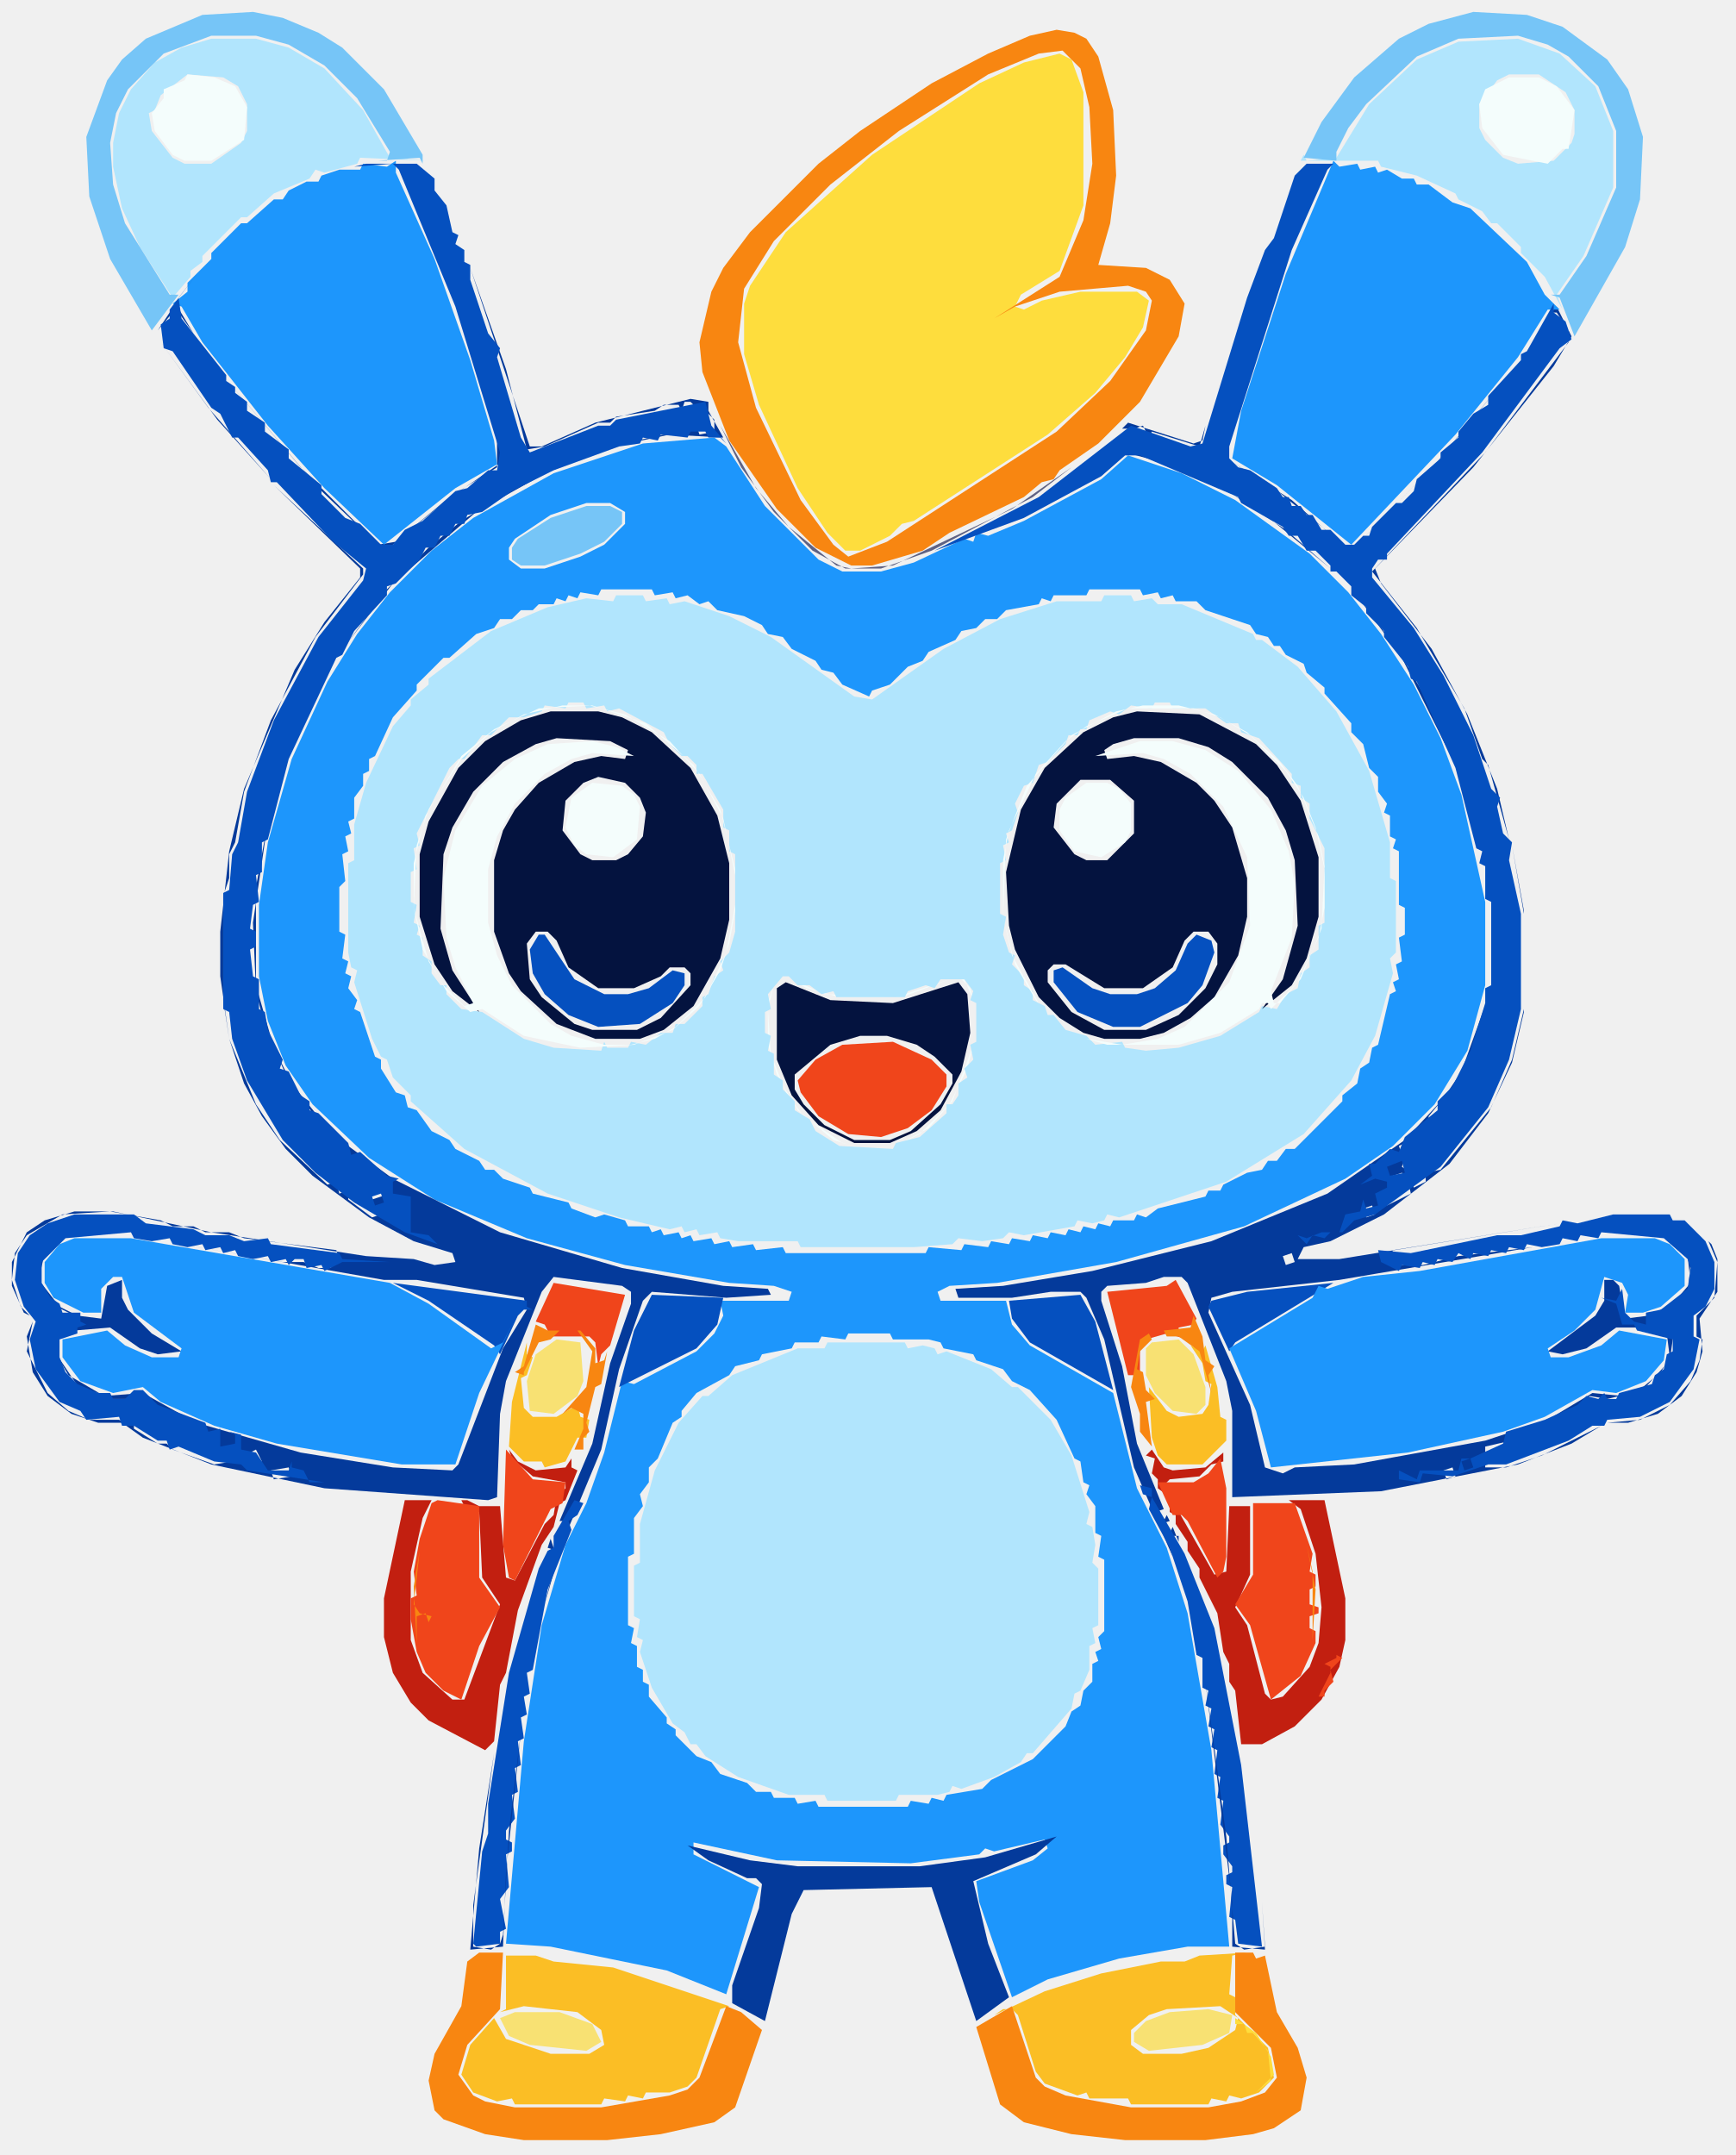
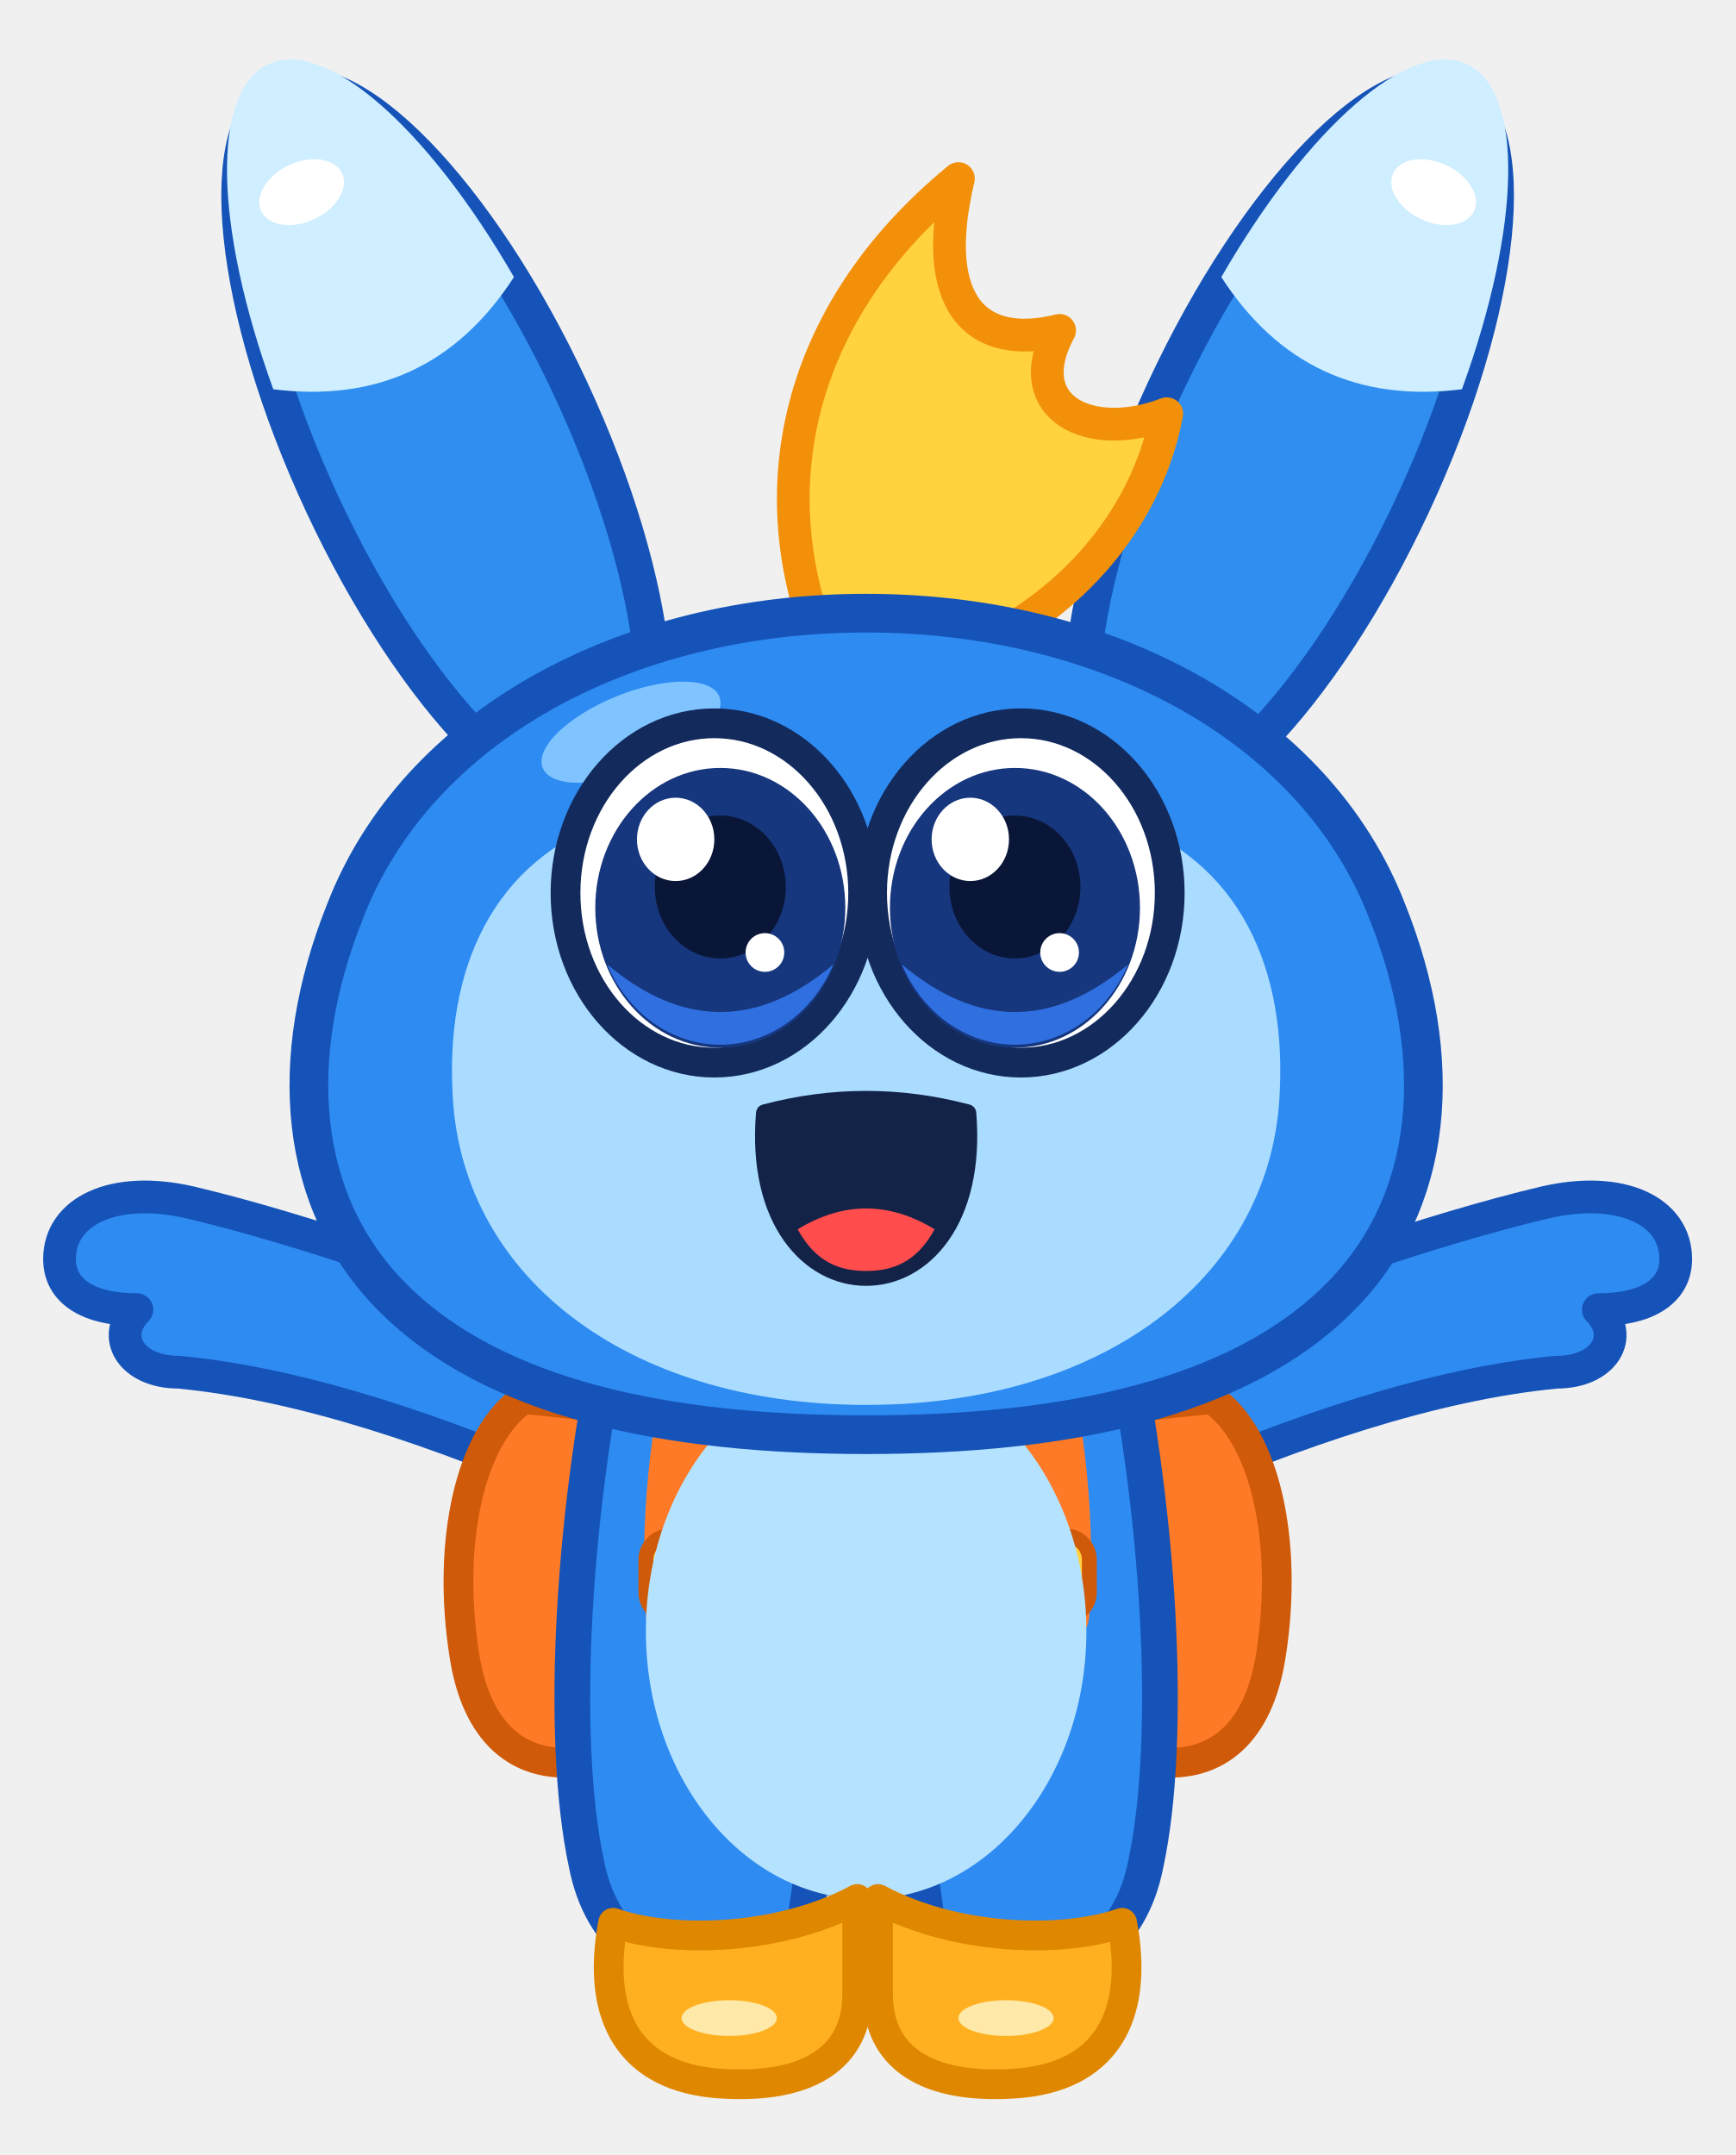
<svg xmlns="http://www.w3.org/2000/svg" viewBox="0 0 583 724" class="char-svg zip">
  <style>.lid,.star-eye,.mouth-smile,.mouth-o{display:none}</style>
-   <g id="body">
-     <path fill="#1d96fc" fill-rule="evenodd" d="M186,159L159,174L145,185L131,199L120,213L110,229L98,255L90,283L87,304L87,328L90,343L96,358L105,371L124,389L146,403L177,416L210,425L245,431L260,432L266,434L265,437L237,437L242,437L243,442L240,448L234,454L213,465L209,464L203,488L197,505L190,519L182,546L176,585L170,653L185,654L224,662L244,670L255,634L233,623L233,619L261,625L306,626L329,623L331,621L334,622L351,618L352,621L347,625L328,632L329,639L340,671L352,665L376,658L399,654L413,654L407,588L399,542L392,520L382,500L374,468L346,452L340,445L338,437L316,437L315,434L319,432L335,431L375,424L418,412L452,396L468,385L482,371L493,353L499,331L499,303L491,267L484,248L475,230L464,213L453,199L440,186L415,168L397,159L379,153L370,161L344,175L332,180L328,179L327,182L324,181L307,189L296,192L283,192L275,188L257,170L244,150L240,147L216,149ZM267,451L275,451L276,449L284,450L285,448L299,448L300,450L312,450L316,451L317,453L327,455L328,457L337,460L340,464L346,467L355,477L361,490L363,491L364,498L366,499L365,502L368,506L368,515L370,516L369,523L371,524L371,548L369,550L370,554L368,555L369,558L367,559L367,565L364,568L363,573L360,575L358,580L347,591L333,598L330,601L318,603L317,605L313,604L312,606L306,605L305,607L275,607L274,605L268,606L267,604L260,604L259,602L254,602L251,599L242,596L239,592L234,590L227,583L227,581L224,579L224,577L218,570L218,566L216,565L216,561L214,560L214,553L212,552L213,547L211,546L211,523L213,522L213,510L216,506L215,502L218,498L218,493L221,490L226,478L229,476L229,474L234,468L245,462L247,459L255,457L256,455L266,453ZM119,268L122,264L122,260L124,259L124,255L126,254L132,241L140,232L140,230L149,221L151,221L160,213L166,211L168,208L172,208L175,205L179,205L181,203L186,203L187,201L190,202L191,200L194,201L195,199L201,200L202,198L219,198L220,200L226,199L227,201L231,200L235,203L238,202L241,205L250,207L256,210L258,213L263,214L266,218L274,222L276,225L280,226L283,230L292,234L293,232L299,230L305,224L310,222L312,219L321,215L323,212L328,211L331,208L335,208L338,205L349,203L350,201L353,202L354,200L365,200L366,198L383,198L384,200L389,199L390,201L394,200L395,202L402,202L405,205L420,210L422,213L426,214L428,217L430,217L432,220L438,223L439,226L445,231L445,233L454,243L454,246L458,250L460,258L463,261L463,266L466,270L465,273L467,274L467,281L469,282L468,285L470,286L470,304L472,305L472,314L470,315L471,323L469,324L470,329L468,330L469,333L467,334L463,351L461,352L460,357L457,359L456,364L451,368L451,370L435,386L432,386L429,390L426,390L424,393L419,394L411,398L410,400L406,400L405,402L389,406L385,409L382,408L381,410L374,410L373,412L369,411L368,413L364,412L363,414L359,413L358,415L353,414L352,416L347,415L346,417L340,416L339,418L333,417L332,419L324,418L323,420L312,419L311,421L264,421L263,419L254,420L253,418L246,419L245,417L240,418L239,416L233,417L232,415L229,416L228,414L223,415L222,413L219,414L218,412L211,412L210,410L203,408L200,409L192,406L191,404L179,401L178,399L169,396L166,393L163,393L161,390L153,386L151,383L145,380L140,373L137,372L136,368L133,367L128,359L128,356L126,355L121,340L119,339L120,336L117,332L118,328L116,327L117,323L115,322L116,314L114,313L114,298L116,296L115,287L117,286L116,281L118,280L117,276L119,275ZM210,172L210,176L203,183L195,187L183,191L175,191L171,188L171,184L173,181L185,173L197,169L205,169Z" />
-     <path fill="#b1e5fd" fill-rule="evenodd" d="M246,462L238,469L236,469L228,478L220,494L215,512L215,525L213,526L213,543L215,544L214,550L216,551L215,555L219,567L226,579L230,582L232,586L234,586L237,590L248,597L265,603L277,603L278,605L301,605L302,603L315,603L319,602L320,600L323,601L334,597L343,592L345,589L347,589L360,574L361,569L363,568L366,561L366,553L368,552L367,547L369,546L369,527L367,525L368,519L367,513L365,512L366,508L360,489L353,477L342,466L340,466L333,460L318,454L315,455L314,453L310,452L305,453L304,451L278,451L277,453L268,453Z" />
-     <path fill="#043a9b" fill-rule="evenodd" d="M92,163L121,191L121,194L109,209L99,225L82,265L77,286L74,313L74,328L77,349L82,364L88,375L96,386L105,395L124,409L139,417L152,421L153,424L146,425L139,423L123,422L71,414L38,407L25,407L15,410L9,414L4,424L4,432L8,441L10,442L7,439L4,430L5,421L9,415L21,408L37,407L54,410L58,412L65,412L69,414L77,414L82,416L113,420L114,423L111,426L107,426L102,424L95,424L55,417L129,430L140,430L176,436L177,440L169,453L154,492L152,494L132,493L101,488L66,478L48,468L35,469L23,462L20,457L19,451L19,455L27,467L33,468L34,470L47,470L44,479L40,477L30,477L23,474L16,468L9,454L11,444L9,449L11,461L16,469L24,475L33,478L41,478L48,483L71,492L109,500L164,504L167,503L168,475L170,464L182,434L186,429L209,432L212,434L212,438L205,458L199,485L188,511L190,511L191,514L188,520L186,520L185,517L184,520L187,521L187,525L183,539L187,523L202,487L208,460L216,437L219,434L244,436L259,435L258,433L243,432L209,426L168,414L132,396L117,385L106,374L98,364L92,352L86,331L86,298L90,276L95,260L90,276L85,310L86,333L89,345L96,361L105,374L109,377L109,382L111,384L115,384L116,388L121,390L123,394L123,398L121,399L129,397L131,401L125,403L125,405L128,406L128,408L125,409L117,403L117,400L114,401L113,397L110,398L94,383L86,371L77,349L75,336L75,301L77,295L77,287L79,283L82,266L91,242L106,214L122,193L122,191ZM91,494L97,493L98,496L92,497ZM82,489L86,487L88,491L83,492ZM45,475L50,474L51,476L59,477L61,479L64,478L67,485L73,483L73,487L77,487L78,491L72,492L58,487L56,485L53,485L45,480Z" />
-     <path fill="#043a9b" fill-rule="evenodd" d="M493,270L500,299L500,335L491,360L485,369L472,383L446,401L407,417L367,427L337,432L321,433L322,436L340,436L353,434L363,434L365,436L371,450L381,493L394,523L392,516L396,516L396,518L394,513L393,515L390,514L390,512L393,511L392,509L391,511L388,510L388,508L391,507L382,485L377,459L370,437L370,434L372,432L385,431L391,429L397,429L399,431L412,464L414,474L414,503L464,501L510,492L528,485L538,479L518,489L506,493L499,493L499,486L512,483L513,485L515,479L520,480L523,477L533,474L532,471L534,469L540,470L552,467L561,457L562,450L560,448L555,447L554,443L564,436L567,436L568,424L563,418L567,422L568,431L562,438L554,442L546,443L544,432L542,430L539,430L539,437L536,442L520,454L525,455L533,453L543,446L552,446L560,448L561,456L558,461L552,466L545,469L535,468L520,477L499,484L455,492L435,493L431,495L425,493L420,472L406,441L407,436L414,434L450,430L515,419L490,422L478,425L470,425L467,423L468,420L524,411L450,423L436,423L438,419L447,417L465,408L487,391L500,374L508,357L512,340L512,306L508,284L512,307L512,339L508,356L501,372L484,393L479,394L479,397L475,399L474,394L471,392L472,389L475,389L479,385L479,383L477,383L476,380L480,378L480,375L490,363L497,347L500,335L500,299ZM485,494L488,493L489,496L486,497ZM431,422L434,421L435,424L432,425ZM458,406L461,405L462,408L459,409ZM471,394L473,396L474,401L466,405L465,400L470,399L468,398L468,395ZM476,382L477,386L471,388L470,385Z" />
-     <path fill="#fbbe25" fill-rule="evenodd" d="M155,697L159,703L167,706L172,705L173,707L202,707L203,705L210,706L211,704L216,705L217,703L225,703L231,701L234,698L242,675L245,674L206,661L186,659L180,657L170,657L170,675L168,676L176,674L194,676L202,682L203,687L198,690L185,690L170,685L166,678L158,687Z" />
-     <path fill="#fbbe25" fill-rule="evenodd" d="M428,698L426,688L415,677L415,671L413,670L414,657L419,656L403,657L398,659L390,659L370,663L351,669L334,677L337,675L340,675L342,677L348,696L351,700L362,704L365,703L366,705L379,705L380,707L406,707L407,705L412,706L413,704L417,705L423,703ZM416,678L415,682L406,688L397,690L384,690L380,687L380,682L386,677L392,675L410,674Z" />
-     <path fill="#f88611" fill-rule="evenodd" d="M144,699L146,709L149,712L163,717L176,719L204,719L222,717L240,713L247,708L256,682L249,676L244,674L235,698L231,702L225,704L202,708L173,708L163,706L159,704L154,697L157,687L168,675L169,656L161,656L157,659L155,674L146,690Z" />
-     <path fill="#f88611" fill-rule="evenodd" d="M439,698L436,688L429,676L425,657L422,658L421,656L415,656L415,676L427,688L429,698L425,703L417,706L406,708L380,708L358,704L351,701L348,698L340,674L328,681L336,707L344,713L360,717L378,719L405,719L421,717L428,715L437,709Z" />
-     <path fill="#043a9b" fill-rule="evenodd" d="M355,617L331,624L309,627L268,627L252,625L231,620L238,625L251,631L254,631L256,633L255,641L246,667L246,673L257,679L266,643L270,635L313,634L328,679L339,671L332,653L327,632L348,623Z" />
-     <path fill="#c21f10" fill-rule="evenodd" d="M387,487L385,489L388,490L387,495L389,497L389,500L393,503L393,508L395,509L395,512L399,518L399,521L403,527L403,530L409,542L411,555L413,559L413,565L415,568L417,586L424,586L435,580L444,571L450,560L452,551L452,537L445,504L424,504L433,504L437,507L442,522L444,540L443,552L440,560L431,570L427,571L425,569L419,546L415,540L420,529L420,506L413,506L412,528L408,529L391,499L393,497L403,496L407,492L411,491L411,488L405,493L394,494L391,493Z" />
-     <path fill="#c21f10" fill-rule="evenodd" d="M192,490L190,493L180,494L174,491L171,487L172,490L179,496L190,498L190,500L187,503L186,509L183,512L173,531L170,530L168,506L161,506L157,504L136,504L129,537L129,550L132,562L138,572L144,578L163,588L166,585L168,566L170,562L174,541L182,519L186,513L188,505L190,504L194,494L192,493ZM145,504L155,504L156,506L161,508L162,530L168,539L156,571L152,571L142,562L138,551L138,528L142,510Z" />
-     <path fill="#f0451b" fill-rule="evenodd" d="M147,504L145,505L141,517L139,528L140,536L138,537L138,544L140,555L143,562L149,568L155,571L161,553L168,540L161,530L161,506Z" />
-     <path fill="#f0451b" fill-rule="evenodd" d="M435,505L421,505L421,529L415,539L420,546L427,571L437,563L442,552L442,548L440,547L440,543L443,542L443,540L440,539L440,534L442,533L442,529L440,528L441,522Z" />
-     <path fill="#0550bf" fill-rule="evenodd" d="M383,499L384,502L387,503L386,507L393,520L399,538L402,556L404,557L404,567L406,568L405,573L407,574L406,580L408,581L407,587L409,588L408,596L410,597L409,604L411,605L410,613L413,617L413,619L411,620L411,623L414,627L414,629L412,630L412,633L414,634L413,644L415,645L416,653L424,654L417,593L408,547L398,522L387,503L387,500Z" />
-     <path fill="#0550bf" fill-rule="evenodd" d="M193,504L186,516L186,520L184,521L181,527L171,562L164,606L164,616L162,622L159,653L160,654L168,653L168,649L170,648L168,638L171,634L170,623L172,622L172,619L170,618L170,615L173,611L172,603L174,602L173,594L175,593L174,585L176,584L175,577L177,576L176,570L178,569L177,562L179,561L184,534L192,514L191,511L194,509L196,505Z" />
-     <path fill="#0550bf" fill-rule="evenodd" d="M408,320L407,316L402,314L399,317L395,326L388,332L382,334L373,334L367,332L357,325L354,326L354,330L362,340L374,345L383,345L399,337L404,331Z" />
-     <path fill="#0550bf" fill-rule="evenodd" d="M178,319L179,327L183,334L191,341L201,345L215,344L226,337L230,331L230,327L226,326L218,332L211,334L203,334L193,329L183,314L181,314Z" />
-     <path fill="#0550bf" fill-rule="evenodd" d="M243,436L219,435L213,447L208,466L234,453L241,445Z" />
-     <path fill="#0550bf" fill-rule="evenodd" d="M339,437L340,443L346,451L374,467L368,444L363,435Z" />
-     <path fill="#f0451b" fill-rule="evenodd" d="M395,430L392,432L372,434L379,462L383,462L383,453L385,450L392,448L399,450L396,448L396,446L401,445L402,443Z" />
-     <path fill="#fbbe25" fill-rule="evenodd" d="M405,452L404,454L400,452L404,458L405,464L407,465L406,472L404,475L396,476L392,474L386,466L387,483L389,489L392,492L404,492L412,484L412,477L410,476L409,466Z" />
-     <path fill="#f0451b" fill-rule="evenodd" d="M186,431L180,444L183,445L185,449L180,453L185,449L198,449L200,451L201,459L202,455L205,452L210,435Z" />
-     <path fill="#f0451b" fill-rule="evenodd" d="M170,487L169,519L171,530L173,531L185,507L189,505L190,498L179,497Z" />
-     <path fill="#76c5f7" fill-rule="evenodd" d="M209,172L205,170L197,170L185,174L174,181L172,184L172,188L175,190L183,190L195,186L203,182L209,176Z" />
-     <path fill="#f0451b" fill-rule="evenodd" d="M410,490L406,495L401,498L389,498L394,509L397,509L399,511L409,530L411,528L412,523L412,500Z" />
-     <path fill="#fbbe25" fill-rule="evenodd" d="M177,451L172,471L171,486L176,491L182,491L183,493L190,491L194,483L197,483L198,477L195,476L194,472L187,476L179,476L176,473L175,463L177,462L179,456L177,455Z" />
-     <path fill="#0550bf" fill-rule="evenodd" d="M132,431L144,437L166,452L168,455L174,442L176,440L179,440L177,439L177,437Z" />
-     <path fill="#f8e173" fill-rule="evenodd" d="M195,451L187,450L180,455L177,464L178,474L186,475L194,469L196,464Z" />
-     <path fill="#f8e173" fill-rule="evenodd" d="M387,451L385,453L385,462L388,468L394,474L402,475L405,472L405,466L401,455L396,450Z" />
-     <path fill="#0550bf" fill-rule="evenodd" d="M448,431L419,434L407,437L406,439L413,454L415,451Z" />
-     <path fill="#f8e173" fill-rule="evenodd" d="M414,677L406,675L393,676L385,679L381,683L381,686L386,689L404,687L413,683Z" />
-     <path fill="#043a9b" fill-rule="evenodd" d="M15,421L19,417L13,425L14,433L19,439L25,442L25,445L22,446L20,449L25,447L37,446L47,453L53,455L61,454L51,448L43,440L41,436L41,430L36,432L34,443L26,442L20,439L13,430Z" />
-     <path fill="#f8e173" fill-rule="evenodd" d="M168,678L171,684L178,687L197,689L202,686L199,680L188,676L173,676Z" />
-     <path fill="#043a9b" fill-rule="evenodd" d="M238,135L232,134L200,142L182,150L178,150L158,90L170,124L177,151L183,150L201,142L205,142L207,140L220,138L223,136L228,136L229,138L230,135L232,135L235,138L235,140L238,139L240,141L240,145L235,146L234,143L232,143L231,146L223,146L205,150L176,162L155,175L144,184L130,198L116,217L132,196L160,172L185,158L206,150L225,146L243,147L238,138Z" />
-     <path fill="#f88611" fill-rule="evenodd" d="M180,445L176,459L173,461L176,462L176,473L176,461L181,451L185,450L188,447L194,447L199,454L197,466L189,475L192,473L196,475L196,480L193,487L196,487L196,483L198,481L197,478L200,466L202,465L204,454L203,457L200,458L200,453L195,447L184,447Z" />
-     <path fill="#043a9b" fill-rule="evenodd" d="M523,103L521,105L523,105L527,111L527,115L499,152L461,192L476,211L492,238L498,255L500,257L507,282L503,265L493,240L481,218L464,196L462,191L495,157L522,123L528,113Z" />
-     <path fill="#f4fdfc" fill-rule="evenodd" d="M260,331L258,337L258,351L261,361L268,373L280,383L290,386L301,385L312,379L320,370L327,351L327,336L324,329L319,329L301,335L277,334L266,329L262,329ZM260,331L262,329L266,329L271,332L282,335L303,335L319,329L323,329L326,332L327,336L327,351L325,359L319,371L309,381L301,385L291,386L283,384L270,375L264,367L259,354L258,339Z" />
-     <path fill="#043a9b" fill-rule="evenodd" d="M175,582L171,615L169,650L168,653L165,655L159,654L159,640L166,589L161,621L158,655L169,654L170,629Z" />
-     <path fill="#f88611" fill-rule="evenodd" d="M386,448L383,450L380,466L383,475L383,481L387,486L385,471L388,470L385,467L384,461L382,460L383,454L387,450Z" />
-     <path fill="#043a9b" fill-rule="evenodd" d="M74,125L107,164L128,184L132,183L150,168L169,155L167,147L167,157L151,167L133,182L127,183L101,157Z" />
-     <path fill="#043a9b" fill-rule="evenodd" d="M405,565L414,639L414,654L425,655L424,639L425,654L418,655L415,653L412,617Z" />
-     <path fill="#043a9b" fill-rule="evenodd" d="M506,127L483,155L455,184L452,184L434,168L412,154L428,164L454,185L484,154Z" />
-     <path fill="#043a9b" fill-rule="evenodd" d="M563,409L569,412L574,417L577,424L576,436L570,442L570,449L572,450L571,457L568,464L561,472L551,477L540,478L547,478L557,475L565,469L570,461L572,454L571,443L577,434L577,423L575,418L569,412Z" />
-     <path fill="#f88611" fill-rule="evenodd" d="M401,442L400,446L391,447L392,449L396,449L403,454L407,468L406,462L408,459L405,457L404,449Z" />
-     <path fill="#043a9b" fill-rule="evenodd" d="M59,102L53,111L54,115L73,141L91,161L70,137L54,115L53,111L58,105L60,105L65,112Z" />
-     <path fill="#043a9b" fill-rule="evenodd" d="M378,152L393,156L414,166L432,178L447,191L424,172L409,163L394,156L379,151Z" />
-     <path fill="#043a9b" fill-rule="evenodd" d="M448,193L458,203L471,221L487,253L480,236L470,219L459,204Z" />
-     <path fill="#043a9b" fill-rule="evenodd" d="M372,149L377,144L380,144L381,146L381,144L384,143L386,147L387,145L403,150L405,143L404,148L401,149L379,142Z" />
-     <path fill="#f88611" fill-rule="evenodd" d="M439,519L441,528L441,551L442,534Z" />
-     <path fill="#f88611" fill-rule="evenodd" d="M141,521L139,533L140,552L140,543L143,542L144,545L145,543L141,542L139,539Z" />
-     <path fill="#f0451b" fill-rule="evenodd" d="M449,554L449,557L445,559L447,560L447,562L443,570L445,570L445,568L448,565L447,561L451,557L449,556Z" />
-   </g>
-   <g id="arm-left">
-     <path fill="#1d96fc" fill-rule="evenodd" d="M15,424L15,431L18,436L28,441L34,441L34,433L38,429L41,429L45,441L61,453L60,456L51,456L42,452L36,447L21,450L21,456L27,464L38,468L48,466L54,471L72,479L93,485L135,492L153,492L161,468L172,445L169,451L165,453L144,438L131,431L44,416L25,416L20,418Z" />
-     <path fill="#0550bf" fill-rule="evenodd" d="M10,415L6,421L5,430L8,439L12,444L10,450L12,460L20,471L27,474L29,477L40,476L41,479L45,479L53,484L56,484L57,487L60,486L72,491L81,492L83,494L109,498L104,498L102,494L98,493L98,491L97,494L90,494L86,488L81,487L81,482L77,481L79,482L79,485L74,486L74,480L70,481L69,478L53,472L48,467L45,467L42,470L38,470L37,468L33,468L26,465L22,461L20,456L20,450L26,448L26,446L29,445L27,444L27,441L21,441L20,438L17,436L14,431L14,424L22,416L44,414L45,416L51,417L57,416L58,418L63,419L68,418L69,420L74,419L75,421L79,420L80,422L85,423L90,422L91,424L96,423L97,425L99,423L102,423L103,426L108,425L109,427L115,424L131,424L115,423L114,421L91,418L90,416L82,417L77,415L69,415L65,413L49,411L45,408L25,408L16,411Z" />
-   </g>
-   <g id="arm-right">
-     <path fill="#1d96fc" fill-rule="evenodd" d="M566,423L561,418L556,416L538,416L477,427L458,429L446,433L443,432L441,436L413,453L422,474L427,493L473,488L505,481L519,476L535,467L543,468L553,464L559,457L560,450L544,447L538,452L527,456L521,456L520,453L529,447L536,440L539,429L545,431L547,435L546,441L552,441L558,439L566,432Z" />
-     <path fill="#0550bf" fill-rule="evenodd" d="M573,417L566,410L562,410L561,408L542,408L530,411L525,410L524,412L511,415L503,415L474,421L463,420L464,424L470,427L471,425L477,426L478,424L482,425L483,423L488,424L490,421L494,423L495,421L500,422L501,420L506,421L507,419L512,420L513,418L518,419L524,418L525,416L530,417L531,415L537,416L538,414L559,416L567,423L568,426L567,433L558,440L553,441L553,445L549,444L546,441L545,433L543,437L538,436L543,438L545,445L549,445L550,447L562,450L562,454L560,455L559,460L556,462L555,465L544,468L543,470L540,470L539,468L537,470L533,469L530,472L519,477L506,481L505,485L494,490L491,490L490,494L477,494L476,497L470,494L470,497L477,498L478,495L488,496L500,492L506,492L527,484L535,479L539,479L540,477L551,476L561,471L569,460L571,450L569,449L569,442L573,439L576,433L576,424ZM491,491L494,490L495,493L492,494Z" />
-   </g>
-   <g id="ear-left">
-     <path fill="#1d96fc" fill-rule="evenodd" d="M133,54L130,56L122,55L121,57L114,57L108,59L107,61L103,61L97,64L95,67L92,67L83,75L81,75L71,85L71,87L63,95L63,98L58,102L61,103L68,115L90,143L109,164L129,183L153,164L167,156L166,148L158,121L146,87L133,58Z" />
-     <path fill="#0550bf" fill-rule="evenodd" d="M123,55L119,56L132,55L134,57L153,103L168,152L167,158L164,158L157,164L153,165L142,175L136,178L132,183L128,183L121,176L116,174L108,166L108,163L97,154L97,151L89,145L89,142L83,138L83,135L79,132L79,130L76,128L76,126L61,107L60,100L67,91L57,104L57,107L54,109L55,117L58,118L71,137L74,139L78,147L80,147L90,158L91,162L93,162L112,182L123,191L122,195L107,214L92,242L83,266L80,283L78,287L77,299L75,300L75,339L77,340L78,349L83,363L95,383L106,394L119,404L136,414L147,418L144,415L138,414L138,402L132,401L132,397L134,396L130,395L121,387L118,388L117,384L107,374L104,373L104,370L101,368L97,360L94,359L95,356L90,346L89,340L87,339L87,329L85,328L84,319L86,318L86,313L84,312L85,304L87,303L86,294L88,293L88,283L90,282L97,255L113,221L115,220L119,212L130,200L130,197L133,196L141,188L143,184L146,184L148,180L151,180L153,176L156,176L157,173L162,172L172,165L186,158L208,150L215,149L216,147L221,148L222,146L231,147L232,145L237,145L238,147L242,147L244,149L239,143L237,135L207,141L205,143L201,143L178,152L175,147L167,120L168,117L164,112L158,94L158,89L156,88L156,84L153,82L154,79L152,78L150,69L146,64L146,60L140,55ZM125,402L128,401L129,404L126,405Z" />
-     <path fill="#b1e5fd" fill-rule="evenodd" d="M143,54L131,53L122,37L109,23L97,16L86,13L71,13L61,16L52,21L44,30L40,38L38,48L38,56L41,70L47,83L58,100L64,93L64,91L68,88L68,86L81,73L83,73L92,65L104,60L106,57L109,58L120,55L121,53ZM63,25L75,26L80,29L83,35L83,44L81,48L71,55L62,55L58,53L51,44L50,38L52,37L54,32Z" />
-     <path fill="#76c5f7" fill-rule="evenodd" d="M107,11L95,6L85,4L68,5L49,13L41,20L36,27L29,46L30,66L37,87L51,111L60,99L57,99L42,75L38,62L37,48L39,38L43,30L55,18L71,12L86,12L97,15L109,22L120,33L131,51L130,54L127,54L141,53L142,55L142,52L129,30L115,16Z" />
-     <path fill="#f4fdfc" fill-rule="evenodd" d="M63,25L62,27L55,30L55,33L51,38L52,44L58,52L62,54L71,54L82,47L83,36L79,29L72,26Z" />
-   </g>
-   <g id="ear-right">
-     <path fill="#1d96fc" fill-rule="evenodd" d="M448,54L432,92L417,138L414,154L429,163L454,183L489,146L510,120L520,104L524,104L519,99L513,88L494,70L488,68L480,62L476,62L475,60L471,60L466,57L463,58L462,56L457,57L456,55L450,56Z" />
-     <path fill="#0550bf" fill-rule="evenodd" d="M455,55L439,55L435,59L428,80L425,84L419,100L404,149L400,150L380,143L349,167L314,185L344,174L370,160L378,153L383,153L416,167L417,169L431,177L433,180L436,180L439,185L442,185L447,190L447,192L449,192L454,197L454,200L459,204L459,206L465,212L465,214L473,224L474,228L476,229L489,258L496,285L498,286L497,290L499,291L499,302L501,303L501,331L499,332L499,337L494,353L488,365L483,370L483,373L472,382L470,387L467,386L462,391L460,391L461,395L457,398L462,396L466,397L466,399L462,401L463,405L459,406L458,403L457,407L452,408L450,414L444,414L439,416L436,415L439,418L441,415L445,416L447,414L451,414L455,410L462,408L484,392L500,372L507,356L511,339L511,307L507,289L508,283L505,280L503,271L504,268L501,265L495,247L485,227L475,211L461,194L461,191L463,188L466,188L466,186L498,152L524,117L528,114L526,108L522,105L522,102L513,118L511,119L511,121L500,133L500,136L495,139L490,145L490,147L484,152L484,154L476,161L475,165L471,169L469,169L461,177L460,180L458,180L455,183L452,183L447,178L444,178L441,173L439,173L437,170L434,170L433,167L431,167L429,164L420,158L416,157L413,154L413,150L434,84L446,57L448,55ZM466,392L471,390L472,394L467,395Z" />
-     <path fill="#b1e5fd" fill-rule="evenodd" d="M438,52L437,54L463,54L464,56L476,59L489,65L490,67L498,71L501,75L503,75L511,83L511,85L519,93L525,104L523,99L532,86L542,63L542,44L536,29L524,18L510,13L490,14L476,20L460,35L449,53L439,54ZM503,27L507,25L517,25L526,31L529,37L529,45L528,48L522,54L510,55L505,53L499,47L497,43L497,35Z" />
-     <path fill="#76c5f7" fill-rule="evenodd" d="M470,13L455,26L444,41L438,53L449,54L449,51L453,43L459,35L476,19L490,13L510,12L520,15L527,19L537,29L543,44L543,63L533,86L524,99L521,99L524,100L529,113L546,83L551,67L552,46L547,30L540,20L525,9L513,5L495,4L480,8Z" />
-     <path fill="#f4fdfc" fill-rule="evenodd" d="M499,30L497,35L498,43L505,52L520,55L525,50L527,50L529,37L523,29L517,26L507,26Z" />
-   </g>
-   <g id="crest">
-     <path fill="#fedd3d" fill-rule="evenodd" d="M356,18L344,21L329,28L293,52L264,78L252,96L250,102L250,119L255,136L268,164L278,179L284,185L289,185L299,180L303,176L307,175L352,146L368,132L378,120L384,110L386,101L382,98L363,98L350,101L344,104L341,103L343,99L356,91L364,69L364,31L360,20Z" />
-     <path fill="#f88611" fill-rule="evenodd" d="M361,11L355,10L346,12L332,18L313,28L289,44L275,55L252,78L243,90L239,98L235,115L236,125L245,148L261,171L274,184L286,190L293,190L310,185L319,179L344,167L350,162L354,161L356,158L369,149L383,135L396,113L398,102L393,94L385,90L369,89L373,75L375,59L374,37L369,19L365,13ZM357,17L363,23L366,36L367,55L364,74L356,93L334,107L341,103L356,98L379,96L385,98L387,101L385,111L373,128L355,145L298,182L285,187L280,183L269,168L254,137L248,115L250,97L260,81L279,62L302,44L332,25L349,18Z" />
-     <path fill="#5f6284" fill-rule="evenodd" d="M242,143L249,157L260,172L273,185L284,191L296,191L313,185L347,167L360,157L340,171L300,190L286,191L281,190L265,177L254,164Z" />
-     <path fill="#fedd3d" fill-rule="evenodd" d="M427,691L422,683L415,678L415,680L418,680L419,683L421,683L426,689L427,699L422,703L410,706L386,707L410,706L422,703L428,697Z" />
-   </g>
-   <g id="face">
-     <path fill="#b1e5fd" fill-rule="evenodd" d="M119,277L119,289L117,290L117,320L118,325L120,326L119,330L125,349L128,355L130,356L132,362L138,368L138,370L156,386L184,401L208,409L225,413L229,412L230,414L234,413L235,415L241,414L242,416L248,417L268,417L269,419L307,419L320,418L322,416L330,417L337,416L339,414L344,415L361,412L362,410L367,411L371,410L372,408L376,409L412,397L438,381L454,363L462,348L468,327L467,322L469,320L469,296L467,295L467,283L460,259L449,239L436,224L424,215L422,215L421,213L397,203L389,203L387,201L381,202L380,200L371,200L370,202L355,202L336,208L317,218L293,235L287,234L259,214L245,207L230,202L225,203L224,201L217,202L216,200L207,200L206,202L197,201L184,204L165,212L144,228L144,230L138,235L138,237L132,244L123,263ZM258,334L263,328L265,328L268,331L272,331L276,334L280,333L281,335L304,335L305,333L311,331L314,332L316,329L324,329L327,333L326,336L328,337L328,350L326,351L327,356L324,359L325,362L322,364L322,368L320,371L318,371L318,374L309,382L301,384L300,386L282,385L274,380L272,376L267,373L267,370L263,366L263,363L260,361L260,354L258,353L259,348L257,347L257,340L259,339ZM393,236L394,238L405,238L412,243L416,243L417,246L423,248L434,260L434,263L437,264L437,268L440,270L440,275L445,285L445,310L443,311L443,319L440,321L440,325L437,327L436,332L432,334L429,339L424,338L423,340L410,348L396,352L385,353L378,352L377,350L368,351L365,348L358,346L354,341L352,341L351,338L347,336L347,333L344,331L344,328L340,324L341,321L339,320L337,314L338,308L336,307L336,290L338,289L337,284L339,283L338,280L340,279L342,273L341,270L344,264L347,263L349,257L352,256L358,250L359,247L362,247L363,245L365,245L366,242L373,239L376,240L380,237L387,238L388,236ZM171,241L176,241L182,239L183,237L190,238L191,236L196,236L197,238L203,237L204,239L208,238L223,246L225,250L229,254L231,254L234,257L234,260L236,260L243,272L243,278L245,279L245,286L247,287L247,313L245,320L242,323L243,326L240,328L238,334L236,335L236,338L230,344L227,344L226,347L222,347L217,351L212,350L211,352L204,352L203,350L202,353L186,352L176,349L162,340L155,339L150,334L150,331L148,331L145,327L145,323L142,321L142,315L140,314L141,311L139,310L140,304L138,303L138,293L140,292L139,285L141,284L140,280L151,258L154,255L156,255L162,247L165,247Z" />
-   </g>
-   <g id="eye-left">
-     <g class="eye-core">
-       <path fill="#04133f" fill-rule="evenodd" d="M175,242L163,249L154,258L144,276L141,287L141,308L146,324L152,333L161,340L152,326L148,312L149,287L152,278L159,266L169,256L180,250L187,248L205,249L211,252L210,255L202,254L193,256L181,263L173,272L169,279L166,289L166,313L171,327L175,333L187,344L200,349L215,349L223,346L233,338L242,322L245,309L245,290L241,274L232,258L219,246L209,241L201,239L185,239ZM177,317L180,313L184,313L187,316L191,325L201,332L213,332L222,328L225,325L230,325L232,327L232,331L222,342L214,346L199,346L193,344L182,335L178,329ZM201,261L210,263L215,268L217,273L216,281L211,287L207,289L199,289L195,287L189,279L190,269L196,263Z" />
-       <g class="shine">
-         <path fill="#f4fdfc" fill-rule="evenodd" d="M181,238L166,245L155,254L143,274L139,290L139,305L142,319L150,333L158,340L162,339L176,348L195,352L213,351L226,346L235,338L242,326L245,317L247,306L247,292L242,272L233,257L217,243L199,237ZM176,240L189,237L198,237L210,240L225,249L235,260L243,275L247,294L247,304L244,320L237,335L227,345L220,349L212,351L203,351L192,348L185,344L172,331L167,321L164,310L164,292L167,281L173,270L183,260L192,255L199,253L213,254L207,251L199,249L184,250L173,255L162,264L153,279L149,295L150,315L153,325L159,337L156,338L149,331L144,323L139,305L140,284L144,272L155,255L165,246Z" />
-         <path fill="#f4fdfc" fill-rule="evenodd" d="M199,263L192,268L190,278L193,284L197,287L206,288L214,282L215,271L213,267L209,264Z" />
+   <g stroke-linejoin="round" stroke-linecap="round">
+     <g id="ear-left">
+       <g transform="translate(150,150) rotate(-25)">
+         <ellipse cx="0" cy="0" rx="46" ry="132" fill="#2f8ef0" stroke="#1553b8" stroke-width="12" />
+         <path d="M -44.6,-42 A 46 132 0 0 1 44.6,-42 Q 0,-14 -44.6,-42 Z" fill="#cfeeff" />
+         <ellipse cx="-8" cy="-98" rx="15" ry="10" fill="#ffffff" />
      </g>
    </g>
-     <g class="lid">
-       <ellipse cx="193.5" cy="241" rx="69.3" ry="77.7" fill="#b1e5fd" />
-     </g>
-     <path class="star-eye" d="M193.5,260.5L202.3,282.4L225.8,284.0L207.8,299.1L213.5,322.0L193.5,309.5L173.5,322.0L179.2,299.1L161.2,284.0L184.7,282.4Z" fill="#ffd23e" stroke="#04133f" stroke-width="7" stroke-linejoin="round" />
-   </g>
-   <g id="eye-right">
-     <g class="eye-core">
-       <path fill="#04133f" fill-rule="evenodd" d="M403,240L382,239L374,241L364,246L351,258L343,272L338,293L339,311L341,319L349,335L356,342L364,347L371,349L383,349L391,347L400,342L408,335L416,321L419,308L419,295L414,278L408,269L402,263L390,256L381,254L372,255L371,252L374,250L381,248L396,248L406,251L414,256L426,268L432,279L435,289L436,311L431,329L424,339L434,331L439,322L443,308L443,288L437,269L429,257L422,250ZM409,317L409,324L405,332L396,341L385,346L371,346L360,340L352,330L352,326L354,324L358,324L371,332L384,332L394,325L398,316L401,313L406,313ZM363,262L373,262L381,269L381,280L372,289L365,289L361,287L354,278L355,270Z" />
-       <g class="shine">
-         <path fill="#f4fdfc" fill-rule="evenodd" d="M396,237L384,237L375,239L360,247L345,264L338,282L337,308L341,324L348,336L355,343L365,349L372,351L396,351L410,347L423,339L424,337L426,337L427,339L437,329L444,312L445,291L443,281L436,264L430,256L419,246L408,240ZM401,238L410,241L420,247L432,259L438,268L442,278L445,292L445,305L443,315L436,330L430,337L428,337L427,333L434,315L435,297L433,286L427,272L416,259L405,252L394,249L383,249L368,254L384,253L391,255L400,260L411,271L419,288L420,311L413,330L398,345L389,349L377,351L365,349L355,343L349,337L340,321L337,308L337,289L339,279L348,260L358,249L365,244L379,238Z" />
-         <path fill="#f4fdfc" fill-rule="evenodd" d="M365,263L358,268L356,272L356,279L361,286L370,288L378,283L380,279L380,270L376,265L372,263Z" />
+     <g id="ear-right">
+       <g transform="translate(433,150) rotate(25)">
+         <ellipse cx="0" cy="0" rx="46" ry="132" fill="#2f8ef0" stroke="#1553b8" stroke-width="12" />
+         <path d="M -44.6,-42 A 46 132 0 0 1 44.6,-42 Q 0,-14 -44.6,-42 Z" fill="#cfeeff" />
+         <ellipse cx="8" cy="-98" rx="15" ry="10" fill="#ffffff" />
      </g>
    </g>
-     <g class="lid">
-       <ellipse cx="391.0" cy="241" rx="69.96" ry="77.7" fill="#b1e5fd" />
+     <g id="crest">
+       <path d="M 276,216 C 256,166 266,106 322,60 C 312,102 328,118 356,111 C 342,137 366,149 392,139 C 384,182 348,214 310,224 C 295,228 283,225 276,216 Z" fill="#ffd23e" stroke="#f2900a" stroke-width="11" />
    </g>
-     <path class="star-eye" d="M391.0,260.5L399.8,282.4L423.3,284.0L405.3,299.1L411.0,322.0L391.0,309.5L371.0,322.0L376.7,299.1L358.7,284.0L382.2,282.4Z" fill="#ffd23e" stroke="#04133f" stroke-width="7" stroke-linejoin="round" />
-   </g>
-   <g id="mouth">
-     <g class="mouth-open">
-       <path fill="#04133f" fill-rule="evenodd" d="M261,332L261,356L266,368L275,378L287,384L299,384L308,380L316,373L323,360L326,347L325,334L322,330L300,337L279,336L264,330ZM267,361L279,351L289,348L298,348L308,351L314,355L320,361L320,364L316,371L306,380L299,383L287,383L277,378L270,371L267,366Z" />
-       <path fill="#f0451b" fill-rule="evenodd" d="M268,363L269,367L275,375L285,381L296,382L305,379L313,373L318,365L318,361L313,356L300,350L283,351L274,356Z" />
+     <g id="arm-left">
+       <path d="M 200,450 C 154,431 102,413 64,404 C 38,398 20,407 20,423 C 20,434 30,440 46,440 C 37,449 44,461 60,461 C 102,465 148,481 192,500 C 214,509 220,458 200,450 Z" fill="#2e8bf2" stroke="#1553b8" stroke-width="11" />
    </g>
-     <path class="mouth-smile" d="M266,346 Q293,372 322,346" fill="none" stroke="#04133f" stroke-width="9" stroke-linecap="round" />
-     <g class="mouth-o">
-       <ellipse cx="293" cy="356" rx="16" ry="19" fill="#04133f" />
-       <ellipse cx="293" cy="362" rx="8" ry="9" fill="#f0451b" />
+     <g id="arm-right">
+       <path d="M 383,450 C 429,431 481,413 519,404 C 545,398 563,407 563,423 C 563,434 553,440 537,440 C 546,449 539,461 523,461 C 481,465 435,481 391,500 C 369,509 363,458 383,450 Z" fill="#2e8bf2" stroke="#1553b8" stroke-width="11" />
+     </g>
+     <path d="M 176,470 C 158,482 150,518 156,556 C 160,582 174,594 194,592 L 214,586 L 214,474 Z" fill="#ff7a26" stroke="#cf5a09" stroke-width="10" />
+     <path d="M 407,470 C 425,482 433,518 427,556 C 423,582 409,594 389,592 L 369,586 L 369,474 Z" fill="#ff7a26" stroke="#cf5a09" stroke-width="10" />
+     <g id="body">
+       <path d="M 208,436 C 192,506 188,584 197,626 C 202,652 220,664 244,665 C 261,666 270,657 271,642 L 273,628 C 282,634 300,634 309,628 L 311,642 C 312,657 321,666 338,665 C 362,664 380,652 385,626 C 394,584 390,506 374,436 C 324,466 258,466 208,436 Z" fill="#2e8bf2" stroke="#1553b8" stroke-width="12" />
+       <path d="M 238,448 C 230,482 227,512 229,542" fill="none" stroke="#ff7a26" stroke-width="24" />
+       <path d="M 345,448 C 353,482 356,512 354,542" fill="none" stroke="#ff7a26" stroke-width="24" />
+       <rect x="217" y="516" width="24" height="27" rx="8" fill="#ffd23e" stroke="#cf5a09" stroke-width="5" />
+       <rect x="342" y="516" width="24" height="27" rx="8" fill="#ffd23e" stroke="#cf5a09" stroke-width="5" />
+       <ellipse cx="291" cy="548" rx="74" ry="90" fill="#b5e3ff" />
+       <path d="M 206,646 C 200,678 212,698 242,700 C 272,702 288,691 288,670 L 288,638 C 262,652 226,653 206,646 Z" fill="#ffb020" stroke="#e08700" stroke-width="10" />
+       <path d="M 377,646 C 383,678 371,698 341,700 C 311,702 295,691 295,670 L 295,638 C 321,652 357,653 377,646 Z" fill="#ffb020" stroke="#e08700" stroke-width="10" />
+       <ellipse cx="245" cy="678" rx="16" ry="6" fill="#ffe9a8" />
+       <ellipse cx="338" cy="678" rx="16" ry="6" fill="#ffe9a8" />
+     </g>
+     <g id="face">
+       <path d="M 291,206 C 210,206 140,244 116,306 C 96,356 100,404 132,436 C 166,470 224,482 291,482 C 358,482 416,470 450,436 C 482,404 486,356 466,306 C 442,244 372,206 291,206 Z" fill="#2e8bf2" stroke="#1553b8" stroke-width="13" />
+       <ellipse cx="212" cy="246" rx="32" ry="13" fill="#7fc4ff" transform="rotate(-22 212 246)" />
+       <path d="M 291,318 C 278,278 244,264 210,274 C 168,286 150,322 152,366 C 154,428 210,472 291,472 C 372,472 428,428 430,366 C 432,322 414,286 372,274 C 338,264 304,278 291,318 Z" fill="#aadcff" />
+     </g>
+     <g id="eye-left">
+       <g class="eye-core">
+         <ellipse cx="240" cy="300" rx="50" ry="57" fill="#ffffff" stroke="#132a5c" stroke-width="10" />
+         <ellipse cx="242" cy="305" rx="42" ry="47" fill="#16367d" />
+         <path d="M 204,324 A 42 47 0 0 0 280,324 Q 242,356 204,324 Z" fill="#2f6fe0" />
+         <ellipse cx="242" cy="298" rx="22" ry="24" fill="#0a1638" />
+         <ellipse class="shine" cx="227" cy="282" rx="13" ry="14" fill="#ffffff" />
+         <ellipse cx="257" cy="320" rx="6.5" ry="6.5" fill="#ffffff" />
+       </g>
+       <ellipse class="lid" cx="240" cy="300" rx="53" ry="60" fill="#aadcff" />
+       <path class="star-eye" d="M 240,270 L 249,290 L 271,292 L 254,306 L 260,328 L 240,316 L 220,328 L 226,306 L 209,292 L 231,290 Z" fill="#ffd23e" stroke="#f2900a" stroke-width="4" />
+     </g>
+     <g id="eye-right">
+       <g class="eye-core">
+         <ellipse cx="343" cy="300" rx="50" ry="57" fill="#ffffff" stroke="#132a5c" stroke-width="10" />
+         <ellipse cx="341" cy="305" rx="42" ry="47" fill="#16367d" />
+         <path d="M 303,324 A 42 47 0 0 0 379,324 Q 341,356 303,324 Z" fill="#2f6fe0" />
+         <ellipse cx="341" cy="298" rx="22" ry="24" fill="#0a1638" />
+         <ellipse class="shine" cx="326" cy="282" rx="13" ry="14" fill="#ffffff" />
+         <ellipse cx="356" cy="320" rx="6.5" ry="6.5" fill="#ffffff" />
+       </g>
+       <ellipse class="lid" cx="343" cy="300" rx="53" ry="60" fill="#aadcff" />
+       <path class="star-eye" d="M 343,270 L 352,290 L 374,292 L 357,306 L 363,328 L 343,316 L 323,328 L 329,306 L 312,292 L 334,290 Z" fill="#ffd23e" stroke="#f2900a" stroke-width="4" />
+     </g>
+     <g id="mouth">
+       <g class="mouth-open">
+         <path d="M 257,374 Q 291,365 325,374 C 328,410 310,429 291,429 C 272,429 254,410 257,374 Z" fill="#132347" stroke="#132347" stroke-width="6" />
+         <path d="M 268,413 Q 291,399 314,413 C 308,424 300,427 291,427 C 282,427 274,424 268,413 Z" fill="#ff4d4d" />
+       </g>
+       <path class="mouth-smile" d="M 262,382 Q 291,409 320,382" fill="none" stroke="#132347" stroke-width="11" />
+       <g class="mouth-o">
+         <ellipse cx="291" cy="394" rx="15" ry="18" fill="#132347" />
+         <ellipse cx="291" cy="400" rx="7.5" ry="8.5" fill="#ff4d4d" />
+       </g>
    </g>
  </g>
</svg>
